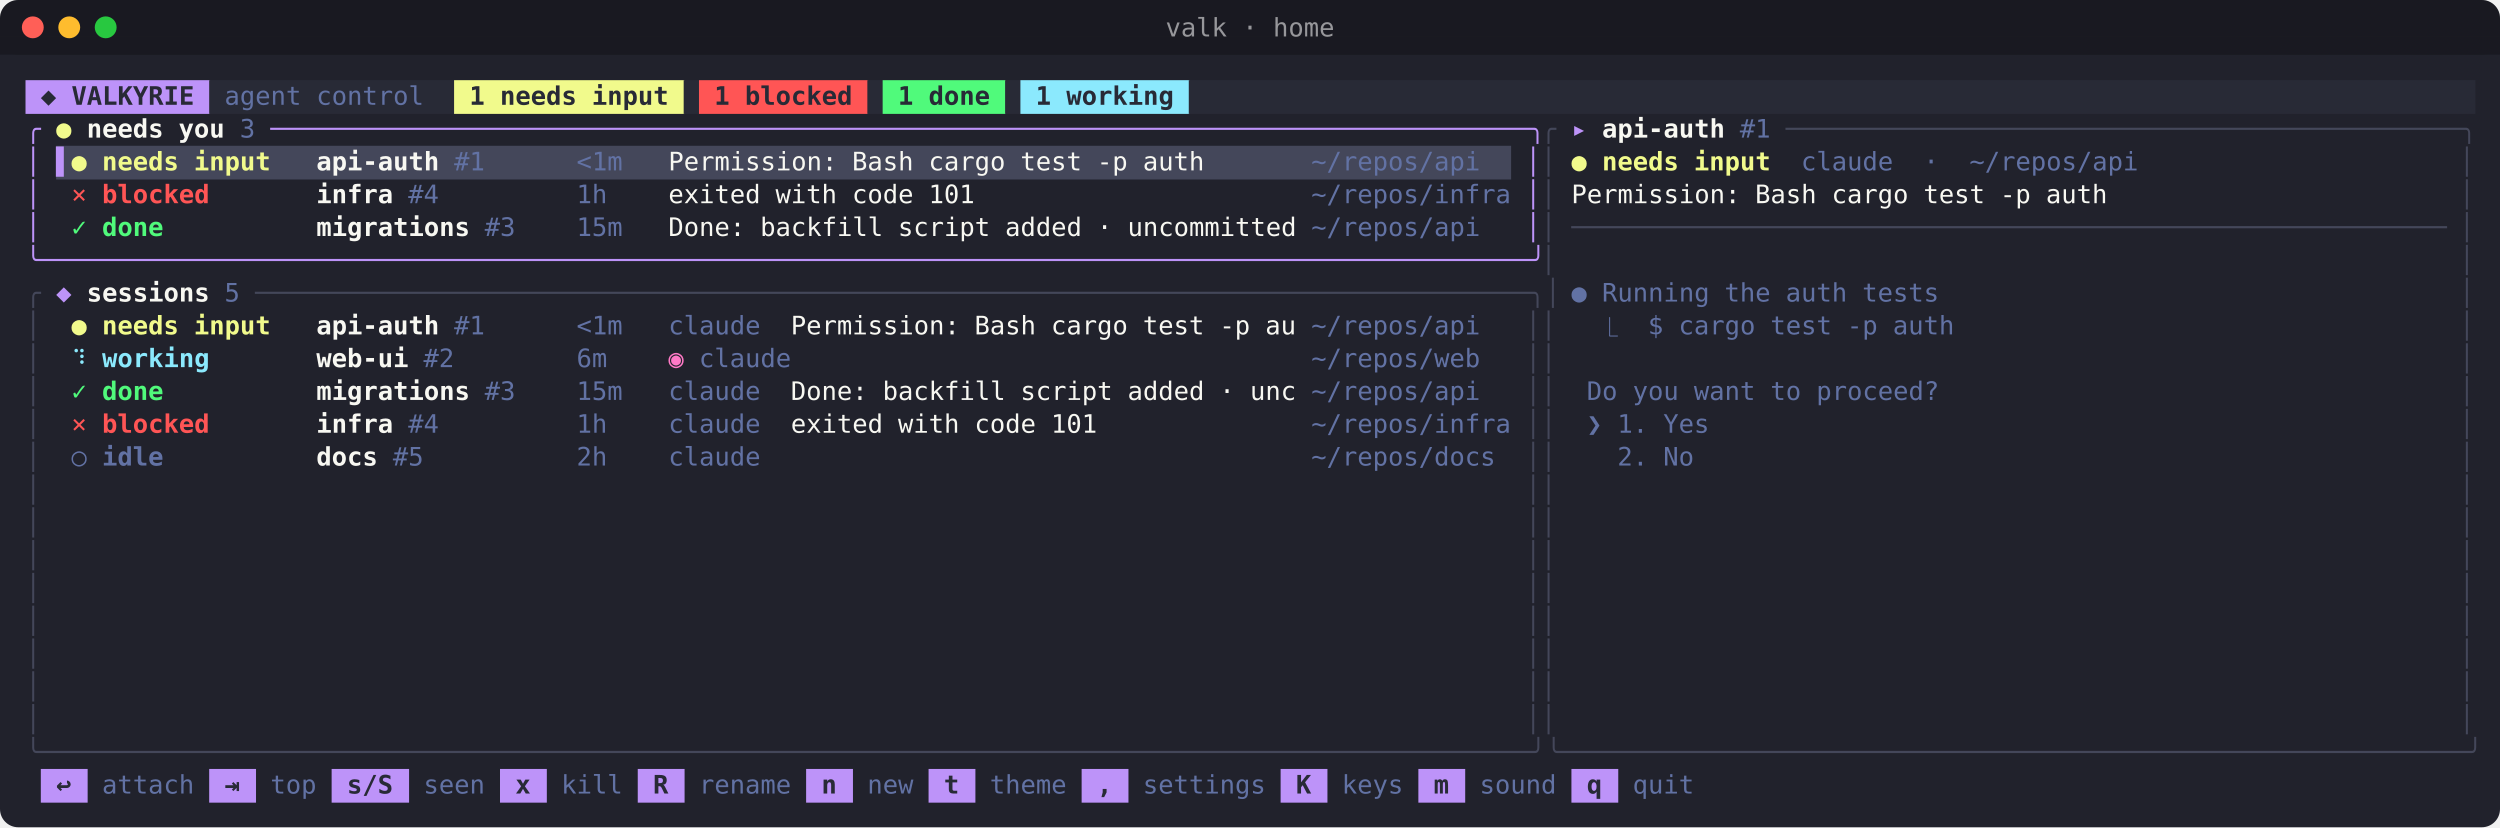
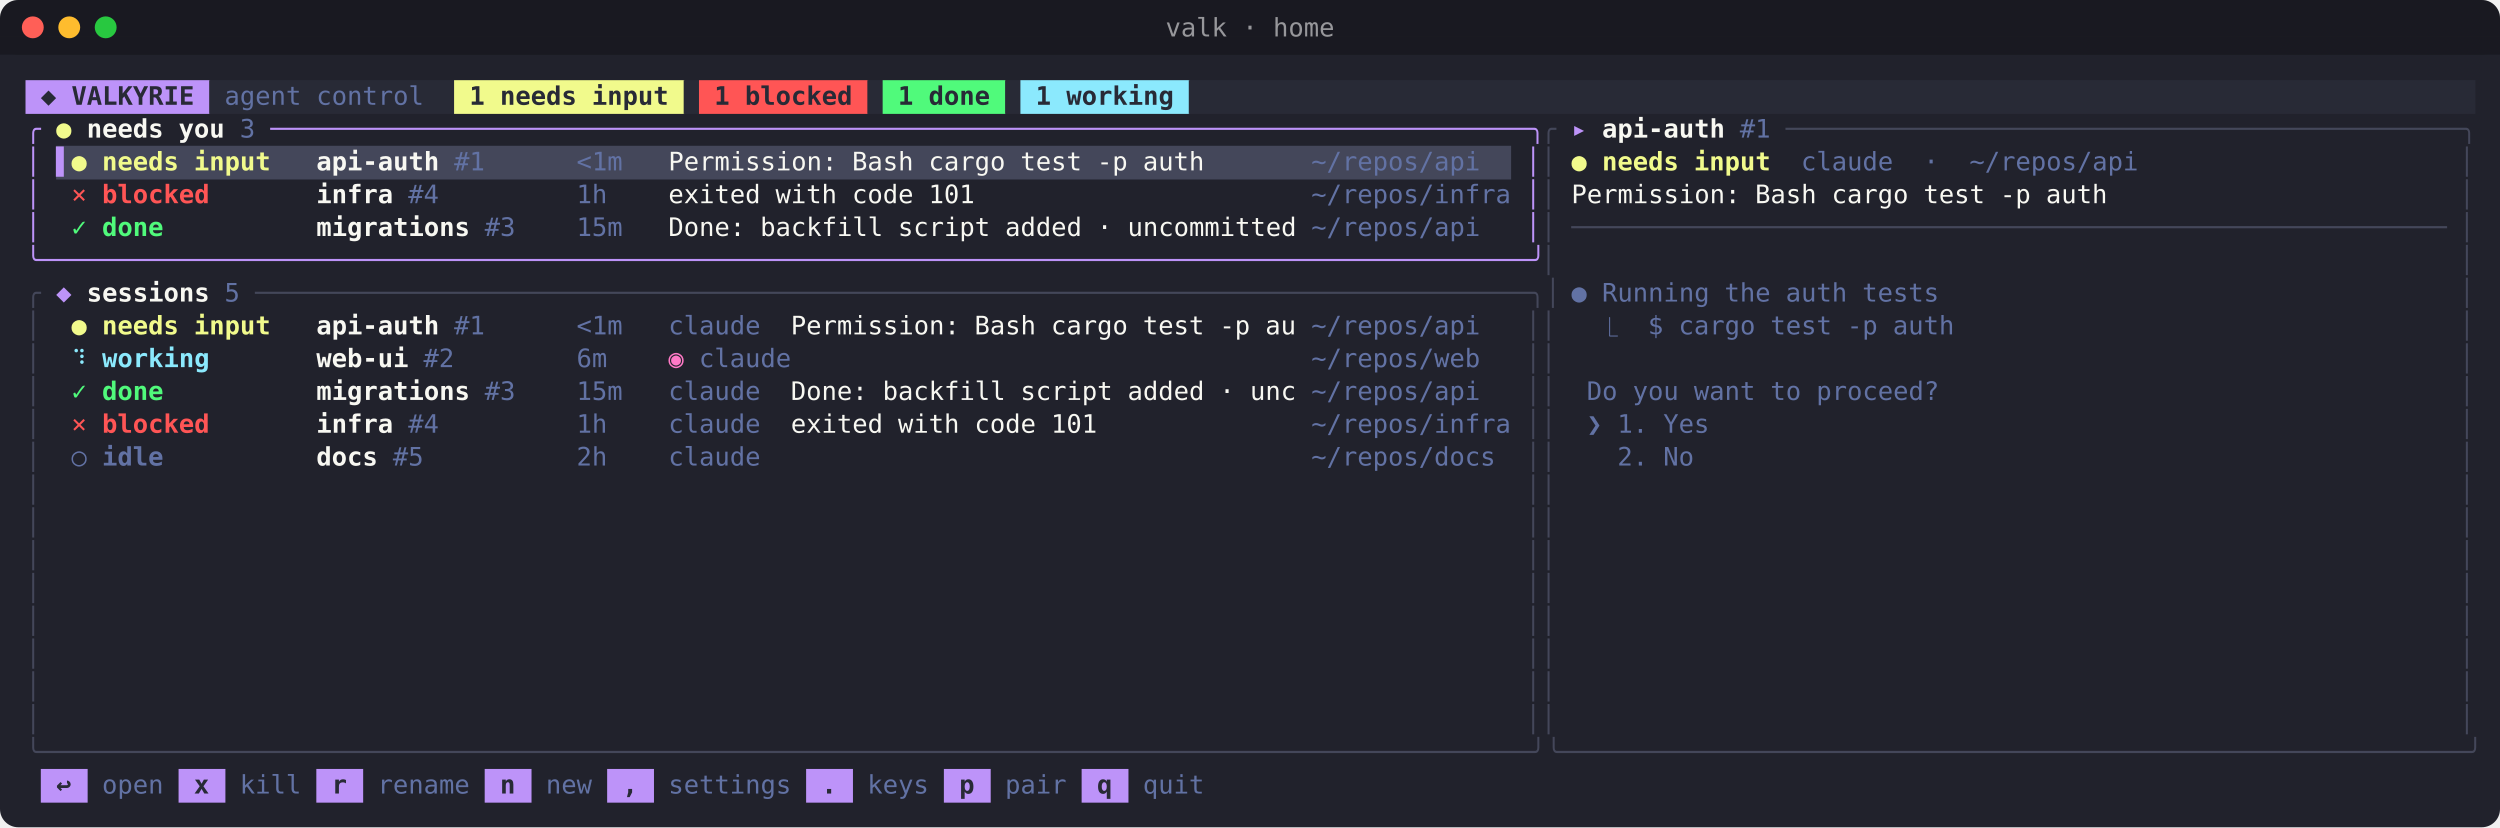
<svg xmlns="http://www.w3.org/2000/svg" width="1372" height="454" viewBox="0 0 1372.0 454.0">
  <style>text{font-family:'JetBrains Mono','Cascadia Code','SF Mono',Menlo,Consolas,'DejaVu Sans Mono',monospace;font-size:14px;white-space:pre}</style>
  <rect width="1372.0" height="454.0" rx="10" fill="#21222c" />
  <rect width="1372.0" height="30" rx="10" fill="#000" fill-opacity="0.25" />
  <rect y="20" width="1372.0" height="10" fill="#21222c" />
  <rect y="20" width="1372.0" height="10" fill="#000" fill-opacity="0.25" />
  <circle cx="18" cy="15.0" r="6" fill="#ff5f57" />
  <circle cx="38" cy="15.0" r="6" fill="#febc2e" />
  <circle cx="58" cy="15.0" r="6" fill="#28c840" />
  <text x="686.0" y="20.0" text-anchor="middle" fill="#ffffff" fill-opacity="0.55">valk · home</text>
  <rect x="14.0" y="44.0" width="101.3" height="18.5" fill="#bd93f9" />
  <rect x="114.8" y="44.0" width="134.9" height="18.5" fill="#282a36" />
  <rect x="249.2" y="44.0" width="126.5" height="18.5" fill="#f1fa8c" />
  <rect x="375.2" y="44.0" width="8.9" height="18.5" fill="#282a36" />
  <rect x="383.6" y="44.0" width="92.9" height="18.5" fill="#ff5555" />
  <rect x="476.0" y="44.0" width="8.9" height="18.5" fill="#282a36" />
  <rect x="484.4" y="44.0" width="67.7" height="18.5" fill="#50fa7b" />
  <rect x="551.6" y="44.0" width="8.9" height="18.5" fill="#282a36" />
  <rect x="560.0" y="44.0" width="92.9" height="18.5" fill="#8be9fd" />
  <rect x="652.4" y="44.0" width="706.1" height="18.5" fill="#282a36" />
  <text x="22.4" y="57.5" fill="#282a36" font-weight="bold">◆</text>
  <text x="39.2 47.6 56.0 64.4 72.8 81.2 89.6 98.0" y="57.5" fill="#282a36" font-weight="bold">VALKYRIE</text>
  <text x="123.2 131.6 140.0 148.4 156.8" y="57.5" fill="#6272a4">agent</text>
  <text x="173.6 182.0 190.4 198.8 207.2 215.6 224.0" y="57.5" fill="#6272a4">control</text>
  <text x="257.6" y="57.5" fill="#282a36" font-weight="bold">1</text>
  <text x="274.4 282.8 291.2 299.6 308.0" y="57.5" fill="#282a36" font-weight="bold">needs</text>
  <text x="324.8 333.2 341.6 350.0 358.4" y="57.5" fill="#282a36" font-weight="bold">input</text>
  <text x="392.0" y="57.5" fill="#282a36" font-weight="bold">1</text>
  <text x="408.8 417.2 425.6 434.0 442.4 450.8 459.2" y="57.5" fill="#282a36" font-weight="bold">blocked</text>
  <text x="492.8" y="57.5" fill="#282a36" font-weight="bold">1</text>
  <text x="509.6 518.0 526.4 534.8" y="57.5" fill="#282a36" font-weight="bold">done</text>
  <text x="568.4" y="57.5" fill="#282a36" font-weight="bold">1</text>
  <text x="585.2 593.6 602.0 610.4 618.8 627.2 635.6" y="57.5" fill="#282a36" font-weight="bold">working</text>
  <text x="14.0" y="75.5" fill="#bd93f9">╭</text>
  <text x="30.8" y="75.5" fill="#f1fa8c" font-weight="bold">●</text>
  <text x="47.6 56.0 64.4 72.8 81.2" y="75.5" fill="#f8f8f2" font-weight="bold">needs</text>
  <text x="98.0 106.4 114.8" y="75.5" fill="#f8f8f2" font-weight="bold">you</text>
  <text x="131.6" y="75.5" fill="#6272a4">3</text>
  <text x="148.4 156.8 165.2 173.6 182.0 190.4 198.8 207.2 215.6 224.0 232.4 240.8 249.2 257.6 266.0 274.4 282.8 291.2 299.6 308.0 316.4 324.8 333.2 341.6 350.0 358.4 366.8 375.2 383.6 392.0 400.4 408.8 417.2 425.6 434.0 442.4 450.8 459.2 467.6 476.0 484.4 492.8 501.2 509.6 518.0 526.4 534.8 543.2 551.6 560.0 568.4 576.8 585.2 593.6 602.0 610.4 618.8 627.2 635.6 644.0 652.4 660.8 669.2 677.6 686.0 694.4 702.8 711.2 719.6 728.0 736.4 744.8 753.2 761.6 770.0 778.4 786.8 795.2 803.6 812.0 820.4 828.8 837.2" y="75.5" fill="#bd93f9">──────────────────────────────────────────────────────────────────────────────────╮</text>
  <text x="845.6" y="75.5" fill="#44475a">╭</text>
  <text x="862.4" y="75.5" fill="#bd93f9" font-weight="bold">▸</text>
  <text x="879.2 887.6 896.0 904.4 912.8 921.2 929.6 938.0" y="75.5" fill="#f8f8f2" font-weight="bold">api-auth</text>
  <text x="954.8 963.2" y="75.5" fill="#6272a4">#1</text>
  <text x="980.0 988.4 996.8 1005.2 1013.6 1022.0 1030.4 1038.8 1047.2 1055.6 1064.0 1072.4 1080.8 1089.2 1097.6 1106.0 1114.4 1122.8 1131.2 1139.6 1148.0 1156.4 1164.8 1173.2 1181.6 1190.0 1198.4 1206.8 1215.2 1223.6 1232.0 1240.4 1248.8 1257.2 1265.6 1274.0 1282.4 1290.8 1299.2 1307.6 1316.0 1324.4 1332.8 1341.2 1349.6" y="75.5" fill="#44475a">────────────────────────────────────────────╮</text>
  <rect x="30.8" y="80.0" width="798.5" height="18.5" fill="#44475a" />
  <text x="14.0" y="93.5" fill="#bd93f9">│</text>
  <text x="30.8" y="93.5" fill="#bd93f9">▌</text>
  <text x="39.2" y="93.5" fill="#f1fa8c">●</text>
  <text x="56.0 64.4 72.8 81.2 89.6" y="93.5" fill="#f1fa8c" font-weight="bold">needs</text>
  <text x="106.4 114.8 123.2 131.6 140.0" y="93.5" fill="#f1fa8c" font-weight="bold">input</text>
  <text x="173.6 182.0 190.4 198.8 207.2 215.6 224.0 232.4" y="93.5" fill="#f8f8f2" font-weight="bold">api-auth</text>
  <text x="249.2 257.6" y="93.5" fill="#6272a4">#1</text>
  <text x="316.4 324.8 333.2" y="93.5" fill="#6272a4">&lt;1m</text>
  <text x="366.8 375.2 383.6 392.0 400.4 408.8 417.2 425.6 434.0 442.4 450.8" y="93.5" fill="#f8f8f2">Permission:</text>
  <text x="467.6 476.0 484.4 492.8" y="93.5" fill="#f8f8f2">Bash</text>
  <text x="509.6 518.0 526.4 534.8 543.2" y="93.5" fill="#f8f8f2">cargo</text>
  <text x="560.0 568.4 576.8 585.2" y="93.5" fill="#f8f8f2">test</text>
  <text x="602.0 610.4" y="93.5" fill="#f8f8f2">-p</text>
  <text x="627.2 635.6 644.0 652.4" y="93.5" fill="#f8f8f2">auth</text>
  <text x="719.6 728.0 736.4 744.8 753.2 761.6 770.0 778.4 786.8 795.2 803.6" y="93.5" fill="#6272a4">~/repos/api</text>
  <text x="837.2" y="93.5" fill="#bd93f9">│</text>
  <text x="845.6" y="93.5" fill="#44475a">│</text>
  <text x="862.4" y="93.5" fill="#f1fa8c" font-weight="bold">●</text>
  <text x="879.2 887.6 896.0 904.4 912.8" y="93.5" fill="#f1fa8c" font-weight="bold">needs</text>
  <text x="929.6 938.0 946.4 954.8 963.2" y="93.5" fill="#f1fa8c" font-weight="bold">input</text>
  <text x="988.4 996.8 1005.2 1013.6 1022.0 1030.4" y="93.5" fill="#6272a4">claude</text>
  <text x="1055.6" y="93.5" fill="#6272a4">·</text>
  <text x="1080.8 1089.2 1097.6 1106.0 1114.4 1122.8 1131.2 1139.6 1148.0 1156.4 1164.8" y="93.5" fill="#6272a4">~/repos/api</text>
  <text x="1349.6" y="93.5" fill="#44475a">│</text>
  <text x="14.0" y="111.5" fill="#bd93f9">│</text>
  <text x="39.2" y="111.5" fill="#ff5555">×</text>
  <text x="56.0 64.4 72.8 81.2 89.6 98.0 106.4" y="111.5" fill="#ff5555" font-weight="bold">blocked</text>
  <text x="173.6 182.0 190.4 198.8 207.2" y="111.5" fill="#f8f8f2" font-weight="bold">infra</text>
  <text x="224.0 232.4" y="111.5" fill="#6272a4">#4</text>
  <text x="316.4 324.8" y="111.5" fill="#6272a4">1h</text>
  <text x="366.8 375.2 383.6 392.0 400.4 408.8" y="111.5" fill="#f8f8f2">exited</text>
  <text x="425.6 434.0 442.4 450.8" y="111.5" fill="#f8f8f2">with</text>
  <text x="467.6 476.0 484.4 492.8" y="111.5" fill="#f8f8f2">code</text>
  <text x="509.6 518.0 526.4" y="111.5" fill="#f8f8f2">101</text>
  <text x="719.6 728.0 736.4 744.8 753.2 761.6 770.0 778.4 786.8 795.2 803.6 812.0 820.4" y="111.5" fill="#6272a4">~/repos/infra</text>
  <text x="837.2" y="111.5" fill="#bd93f9">│</text>
  <text x="845.6" y="111.5" fill="#44475a">│</text>
  <text x="862.4 870.8 879.2 887.6 896.0 904.4 912.8 921.2 929.6 938.0 946.4" y="111.5" fill="#f8f8f2">Permission:</text>
  <text x="963.2 971.6 980.0 988.4" y="111.5" fill="#f8f8f2">Bash</text>
  <text x="1005.2 1013.6 1022.0 1030.4 1038.8" y="111.5" fill="#f8f8f2">cargo</text>
  <text x="1055.6 1064.0 1072.4 1080.8" y="111.5" fill="#f8f8f2">test</text>
  <text x="1097.6 1106.0" y="111.5" fill="#f8f8f2">-p</text>
  <text x="1122.8 1131.2 1139.6 1148.0" y="111.5" fill="#f8f8f2">auth</text>
  <text x="1349.6" y="111.5" fill="#44475a">│</text>
  <text x="14.0" y="129.5" fill="#bd93f9">│</text>
  <text x="39.2" y="129.5" fill="#50fa7b">✓</text>
  <text x="56.0 64.4 72.8 81.2" y="129.5" fill="#50fa7b" font-weight="bold">done</text>
  <text x="173.6 182.0 190.4 198.8 207.2 215.6 224.0 232.4 240.8 249.2" y="129.5" fill="#f8f8f2" font-weight="bold">migrations</text>
  <text x="266.0 274.4" y="129.5" fill="#6272a4">#3</text>
  <text x="316.4 324.8 333.2" y="129.5" fill="#6272a4">15m</text>
  <text x="366.8 375.2 383.6 392.0 400.4" y="129.5" fill="#f8f8f2">Done:</text>
  <text x="417.2 425.6 434.0 442.4 450.8 459.2 467.6 476.0" y="129.5" fill="#f8f8f2">backfill</text>
  <text x="492.8 501.2 509.6 518.0 526.4 534.8" y="129.5" fill="#f8f8f2">script</text>
  <text x="551.6 560.0 568.4 576.8 585.2" y="129.5" fill="#f8f8f2">added</text>
  <text x="602.0" y="129.5" fill="#f8f8f2">·</text>
  <text x="618.8 627.2 635.6 644.0 652.4 660.8 669.2 677.6 686.0 694.4 702.8" y="129.5" fill="#f8f8f2">uncommitted</text>
  <text x="719.6 728.0 736.4 744.8 753.2 761.6 770.0 778.4 786.8 795.2 803.6" y="129.5" fill="#6272a4">~/repos/api</text>
  <text x="837.2" y="129.5" fill="#bd93f9">│</text>
  <text x="845.6" y="129.5" fill="#44475a">│</text>
  <text x="862.4 870.8 879.2 887.6 896.0 904.4 912.8 921.2 929.6 938.0 946.4 954.8 963.2 971.6 980.0 988.4 996.8 1005.2 1013.6 1022.0 1030.4 1038.8 1047.2 1055.6 1064.0 1072.4 1080.8 1089.2 1097.6 1106.0 1114.4 1122.8 1131.2 1139.6 1148.0 1156.4 1164.8 1173.2 1181.6 1190.0 1198.4 1206.8 1215.2 1223.6 1232.0 1240.4 1248.8 1257.2 1265.6 1274.0 1282.4 1290.8 1299.2 1307.6 1316.0 1324.4 1332.8" y="129.5" fill="#44475a">─────────────────────────────────────────────────────────</text>
  <text x="1349.6" y="129.5" fill="#44475a">│</text>
  <text x="14.0 22.4 30.8 39.2 47.6 56.0 64.4 72.8 81.2 89.6 98.0 106.4 114.8 123.2 131.6 140.0 148.4 156.8 165.2 173.6 182.0 190.4 198.8 207.2 215.6 224.0 232.4 240.8 249.2 257.6 266.0 274.4 282.8 291.2 299.6 308.0 316.4 324.8 333.2 341.6 350.0 358.4 366.8 375.2 383.6 392.0 400.4 408.8 417.2 425.6 434.0 442.4 450.8 459.2 467.6 476.0 484.4 492.8 501.2 509.6 518.0 526.4 534.8 543.2 551.6 560.0 568.4 576.8 585.2 593.6 602.0 610.4 618.8 627.2 635.6 644.0 652.4 660.8 669.2 677.6 686.0 694.4 702.8 711.2 719.6 728.0 736.4 744.8 753.2 761.6 770.0 778.4 786.8 795.2 803.6 812.0 820.4 828.8 837.2" y="147.5" fill="#bd93f9">╰─────────────────────────────────────────────────────────────────────────────────────────────────╯</text>
  <text x="845.6" y="147.5" fill="#44475a">│</text>
  <text x="1349.6" y="147.5" fill="#44475a">│</text>
  <text x="14.0" y="165.5" fill="#44475a">╭</text>
  <text x="30.8" y="165.5" fill="#bd93f9" font-weight="bold">◆</text>
  <text x="47.6 56.0 64.4 72.8 81.2 89.6 98.0 106.4" y="165.5" fill="#f8f8f2" font-weight="bold">sessions</text>
  <text x="123.2" y="165.5" fill="#6272a4">5</text>
  <text x="140.0 148.4 156.8 165.2 173.6 182.0 190.4 198.8 207.2 215.6 224.0 232.4 240.8 249.2 257.6 266.0 274.4 282.8 291.2 299.6 308.0 316.4 324.8 333.2 341.6 350.0 358.4 366.8 375.2 383.6 392.0 400.4 408.8 417.2 425.6 434.0 442.4 450.8 459.2 467.6 476.0 484.4 492.8 501.2 509.6 518.0 526.4 534.8 543.2 551.6 560.0 568.4 576.8 585.2 593.6 602.0 610.4 618.8 627.2 635.6 644.0 652.4 660.8 669.2 677.6 686.0 694.4 702.8 711.2 719.6 728.0 736.4 744.8 753.2 761.6 770.0 778.4 786.8 795.2 803.6 812.0 820.4 828.8 837.2 845.6" y="165.5" fill="#44475a">───────────────────────────────────────────────────────────────────────────────────╮│</text>
  <text x="862.4" y="165.5" fill="#6272a4">●</text>
  <text x="879.2 887.6 896.0 904.4 912.8 921.2 929.6" y="165.5" fill="#6272a4">Running</text>
  <text x="946.4 954.8 963.2" y="165.5" fill="#6272a4">the</text>
  <text x="980.0 988.4 996.8 1005.2" y="165.5" fill="#6272a4">auth</text>
  <text x="1022.0 1030.4 1038.8 1047.2 1055.6" y="165.5" fill="#6272a4">tests</text>
  <text x="1349.6" y="165.5" fill="#44475a">│</text>
  <text x="14.0" y="183.5" fill="#44475a">│</text>
  <text x="39.2" y="183.5" fill="#f1fa8c">●</text>
  <text x="56.0 64.4 72.8 81.2 89.6" y="183.5" fill="#f1fa8c" font-weight="bold">needs</text>
  <text x="106.4 114.8 123.2 131.6 140.0" y="183.5" fill="#f1fa8c" font-weight="bold">input</text>
  <text x="173.6 182.0 190.4 198.8 207.2 215.6 224.0 232.4" y="183.5" fill="#f8f8f2" font-weight="bold">api-auth</text>
  <text x="249.2 257.6" y="183.5" fill="#6272a4">#1</text>
  <text x="316.4 324.8 333.2" y="183.5" fill="#6272a4">&lt;1m</text>
  <text x="366.8 375.2 383.6 392.0 400.4 408.8" y="183.5" fill="#6272a4">claude</text>
  <text x="434.0 442.4 450.8 459.2 467.6 476.0 484.4 492.8 501.2 509.6 518.0" y="183.5" fill="#f8f8f2">Permission:</text>
  <text x="534.8 543.2 551.6 560.0" y="183.5" fill="#f8f8f2">Bash</text>
  <text x="576.8 585.2 593.6 602.0 610.4" y="183.5" fill="#f8f8f2">cargo</text>
  <text x="627.2 635.6 644.0 652.4" y="183.5" fill="#f8f8f2">test</text>
  <text x="669.2 677.6" y="183.5" fill="#f8f8f2">-p</text>
  <text x="694.4 702.8" y="183.5" fill="#f8f8f2">au</text>
  <text x="719.6 728.0 736.4 744.8 753.2 761.6 770.0 778.4 786.8 795.2 803.6" y="183.5" fill="#6272a4">~/repos/api</text>
  <text x="837.2 845.6" y="183.5" fill="#44475a">││</text>
  <text x="879.2" y="183.5" fill="#6272a4">⎿</text>
  <text x="904.4" y="183.5" fill="#6272a4">$</text>
  <text x="921.2 929.6 938.0 946.4 954.8" y="183.5" fill="#6272a4">cargo</text>
  <text x="971.6 980.0 988.4 996.8" y="183.5" fill="#6272a4">test</text>
  <text x="1013.6 1022.0" y="183.5" fill="#6272a4">-p</text>
  <text x="1038.8 1047.2 1055.6 1064.0" y="183.5" fill="#6272a4">auth</text>
  <text x="1349.6" y="183.5" fill="#44475a">│</text>
  <text x="14.0" y="201.5" fill="#44475a">│</text>
  <text x="39.2" y="201.5" fill="#8be9fd">⠹</text>
  <text x="56.0 64.4 72.8 81.2 89.6 98.0 106.4" y="201.5" fill="#8be9fd" font-weight="bold">working</text>
  <text x="173.6 182.0 190.4 198.8 207.2 215.6" y="201.5" fill="#f8f8f2" font-weight="bold">web-ui</text>
  <text x="232.4 240.8" y="201.5" fill="#6272a4">#2</text>
  <text x="316.4 324.8" y="201.5" fill="#6272a4">6m</text>
  <text x="366.8" y="201.5" fill="#ff79c6">◉</text>
  <text x="383.6 392.0 400.4 408.8 417.2 425.6" y="201.5" fill="#6272a4">claude</text>
  <text x="719.6 728.0 736.4 744.8 753.2 761.6 770.0 778.4 786.8 795.2 803.6" y="201.5" fill="#6272a4">~/repos/web</text>
  <text x="837.2 845.6" y="201.5" fill="#44475a">││</text>
  <text x="1349.6" y="201.5" fill="#44475a">│</text>
  <text x="14.0" y="219.5" fill="#44475a">│</text>
  <text x="39.2" y="219.5" fill="#50fa7b">✓</text>
  <text x="56.0 64.4 72.8 81.2" y="219.5" fill="#50fa7b" font-weight="bold">done</text>
  <text x="173.6 182.0 190.4 198.8 207.2 215.6 224.0 232.4 240.8 249.2" y="219.5" fill="#f8f8f2" font-weight="bold">migrations</text>
  <text x="266.0 274.4" y="219.5" fill="#6272a4">#3</text>
  <text x="316.4 324.8 333.2" y="219.5" fill="#6272a4">15m</text>
  <text x="366.8 375.2 383.6 392.0 400.4 408.8" y="219.5" fill="#6272a4">claude</text>
  <text x="434.0 442.4 450.8 459.2 467.6" y="219.5" fill="#f8f8f2">Done:</text>
  <text x="484.4 492.8 501.2 509.6 518.0 526.4 534.8 543.2" y="219.5" fill="#f8f8f2">backfill</text>
  <text x="560.0 568.4 576.8 585.2 593.6 602.0" y="219.5" fill="#f8f8f2">script</text>
  <text x="618.8 627.2 635.6 644.0 652.4" y="219.5" fill="#f8f8f2">added</text>
  <text x="669.2" y="219.5" fill="#f8f8f2">·</text>
  <text x="686.0 694.4 702.8" y="219.5" fill="#f8f8f2">unc</text>
  <text x="719.6 728.0 736.4 744.8 753.2 761.6 770.0 778.4 786.8 795.2 803.6" y="219.5" fill="#6272a4">~/repos/api</text>
  <text x="837.2 845.6" y="219.5" fill="#44475a">││</text>
  <text x="870.8 879.2" y="219.5" fill="#6272a4">Do</text>
  <text x="896.0 904.4 912.8" y="219.5" fill="#6272a4">you</text>
  <text x="929.6 938.0 946.4 954.8" y="219.5" fill="#6272a4">want</text>
  <text x="971.6 980.0" y="219.5" fill="#6272a4">to</text>
  <text x="996.8 1005.2 1013.6 1022.0 1030.4 1038.8 1047.2 1055.6" y="219.5" fill="#6272a4">proceed?</text>
  <text x="1349.6" y="219.5" fill="#44475a">│</text>
  <text x="14.0" y="237.5" fill="#44475a">│</text>
  <text x="39.2" y="237.5" fill="#ff5555">×</text>
  <text x="56.0 64.4 72.8 81.2 89.6 98.0 106.4" y="237.5" fill="#ff5555" font-weight="bold">blocked</text>
  <text x="173.6 182.0 190.4 198.8 207.2" y="237.5" fill="#f8f8f2" font-weight="bold">infra</text>
  <text x="224.0 232.4" y="237.5" fill="#6272a4">#4</text>
  <text x="316.4 324.8" y="237.5" fill="#6272a4">1h</text>
  <text x="366.8 375.2 383.6 392.0 400.4 408.8" y="237.5" fill="#6272a4">claude</text>
  <text x="434.0 442.4 450.8 459.2 467.6 476.0" y="237.5" fill="#f8f8f2">exited</text>
  <text x="492.8 501.2 509.6 518.0" y="237.5" fill="#f8f8f2">with</text>
  <text x="534.8 543.2 551.6 560.0" y="237.5" fill="#f8f8f2">code</text>
  <text x="576.8 585.2 593.6" y="237.5" fill="#f8f8f2">101</text>
  <text x="719.6 728.0 736.4 744.8 753.2 761.6 770.0 778.4 786.8 795.2 803.6 812.0 820.4" y="237.5" fill="#6272a4">~/repos/infra</text>
  <text x="837.2 845.6" y="237.5" fill="#44475a">││</text>
  <text x="870.8" y="237.5" fill="#6272a4">❯</text>
  <text x="887.6 896.0" y="237.5" fill="#6272a4">1.</text>
  <text x="912.8 921.2 929.6" y="237.5" fill="#6272a4">Yes</text>
  <text x="1349.6" y="237.5" fill="#44475a">│</text>
  <text x="14.0" y="255.5" fill="#44475a">│</text>
  <text x="39.2" y="255.5" fill="#6272a4">○</text>
  <text x="56.0 64.4 72.8 81.2" y="255.5" fill="#6272a4" font-weight="bold">idle</text>
  <text x="173.6 182.0 190.4 198.8" y="255.5" fill="#f8f8f2" font-weight="bold">docs</text>
  <text x="215.6 224.0" y="255.5" fill="#6272a4">#5</text>
  <text x="316.4 324.8" y="255.5" fill="#6272a4">2h</text>
  <text x="366.8 375.2 383.6 392.0 400.4 408.8" y="255.5" fill="#6272a4">claude</text>
  <text x="719.6 728.0 736.4 744.8 753.2 761.6 770.0 778.4 786.8 795.2 803.6 812.0" y="255.5" fill="#6272a4">~/repos/docs</text>
  <text x="837.2 845.6" y="255.5" fill="#44475a">││</text>
  <text x="887.6 896.0" y="255.5" fill="#6272a4">2.</text>
  <text x="912.8 921.2" y="255.5" fill="#6272a4">No</text>
  <text x="1349.6" y="255.5" fill="#44475a">│</text>
  <text x="14.0" y="273.5" fill="#44475a">│</text>
  <text x="837.2 845.6" y="273.5" fill="#44475a">││</text>
  <text x="1349.6" y="273.5" fill="#44475a">│</text>
  <text x="14.0" y="291.5" fill="#44475a">│</text>
  <text x="837.2 845.6" y="291.5" fill="#44475a">││</text>
  <text x="1349.6" y="291.5" fill="#44475a">│</text>
  <text x="14.0" y="309.5" fill="#44475a">│</text>
  <text x="837.2 845.6" y="309.5" fill="#44475a">││</text>
  <text x="1349.6" y="309.5" fill="#44475a">│</text>
  <text x="14.0" y="327.5" fill="#44475a">│</text>
  <text x="837.2 845.6" y="327.5" fill="#44475a">││</text>
  <text x="1349.6" y="327.5" fill="#44475a">│</text>
  <text x="14.0" y="345.5" fill="#44475a">│</text>
  <text x="837.2 845.6" y="345.5" fill="#44475a">││</text>
  <text x="1349.6" y="345.5" fill="#44475a">│</text>
  <text x="14.0" y="363.5" fill="#44475a">│</text>
  <text x="837.2 845.6" y="363.5" fill="#44475a">││</text>
  <text x="1349.6" y="363.5" fill="#44475a">│</text>
  <text x="14.0" y="381.5" fill="#44475a">│</text>
  <text x="837.2 845.6" y="381.5" fill="#44475a">││</text>
  <text x="1349.6" y="381.5" fill="#44475a">│</text>
  <text x="14.0" y="399.5" fill="#44475a">│</text>
  <text x="837.2 845.6" y="399.5" fill="#44475a">││</text>
  <text x="1349.6" y="399.5" fill="#44475a">│</text>
  <text x="14.0 22.4 30.8 39.2 47.6 56.0 64.4 72.8 81.2 89.6 98.0 106.4 114.8 123.2 131.6 140.0 148.4 156.8 165.2 173.6 182.0 190.4 198.8 207.2 215.6 224.0 232.4 240.8 249.2 257.6 266.0 274.4 282.8 291.2 299.6 308.0 316.4 324.8 333.2 341.6 350.0 358.4 366.8 375.2 383.6 392.0 400.4 408.8 417.2 425.6 434.0 442.4 450.8 459.2 467.6 476.0 484.4 492.8 501.2 509.6 518.0 526.4 534.8 543.2 551.6 560.0 568.4 576.8 585.2 593.6 602.0 610.4 618.8 627.2 635.6 644.0 652.4 660.8 669.2 677.6 686.0 694.4 702.8 711.2 719.6 728.0 736.4 744.8 753.2 761.6 770.0 778.4 786.8 795.2 803.6 812.0 820.4 828.8 837.2 845.6 854.0 862.4 870.8 879.2 887.6 896.0 904.4 912.8 921.2 929.6 938.0 946.4 954.8 963.2 971.6 980.0 988.4 996.8 1005.2 1013.6 1022.0 1030.4 1038.8 1047.2 1055.6 1064.0 1072.4 1080.8 1089.2 1097.6 1106.0 1114.4 1122.8 1131.2 1139.6 1148.0 1156.4 1164.8 1173.2 1181.6 1190.0 1198.4 1206.8 1215.2 1223.6 1232.0 1240.4 1248.8 1257.2 1265.6 1274.0 1282.4 1290.8 1299.2 1307.6 1316.0 1324.4 1332.8 1341.2 1349.6" y="417.5" fill="#44475a">╰─────────────────────────────────────────────────────────────────────────────────────────────────╯╰───────────────────────────────────────────────────────────╯</text>
  <rect x="22.4" y="422.0" width="25.7" height="18.5" fill="#bd93f9" />
-   <rect x="114.8" y="422.0" width="25.7" height="18.5" fill="#bd93f9" />
-   <rect x="182.0" y="422.0" width="42.5" height="18.5" fill="#bd93f9" />
-   <rect x="274.4" y="422.0" width="25.7" height="18.5" fill="#bd93f9" />
-   <rect x="350.0" y="422.0" width="25.7" height="18.5" fill="#bd93f9" />
+   <rect x="98.0" y="422.0" width="25.7" height="18.5" fill="#bd93f9" />
+   <rect x="173.6" y="422.0" width="25.7" height="18.5" fill="#bd93f9" />
+   <rect x="266.0" y="422.0" width="25.7" height="18.5" fill="#bd93f9" />
+   <rect x="333.2" y="422.0" width="25.7" height="18.5" fill="#bd93f9" />
  <rect x="442.4" y="422.0" width="25.7" height="18.5" fill="#bd93f9" />
-   <rect x="509.6" y="422.0" width="25.7" height="18.5" fill="#bd93f9" />
+   <rect x="518.0" y="422.0" width="25.7" height="18.5" fill="#bd93f9" />
  <rect x="593.6" y="422.0" width="25.7" height="18.5" fill="#bd93f9" />
-   <rect x="702.8" y="422.0" width="25.7" height="18.5" fill="#bd93f9" />
-   <rect x="778.4" y="422.0" width="25.7" height="18.5" fill="#bd93f9" />
-   <rect x="862.4" y="422.0" width="25.7" height="18.5" fill="#bd93f9" />
  <text x="30.8" y="435.5" fill="#282a36" font-weight="bold">↩</text>
-   <text x="56.0 64.4 72.8 81.2 89.6 98.0" y="435.5" fill="#6272a4">attach</text>
-   <text x="123.2" y="435.5" fill="#282a36" font-weight="bold">⇥</text>
-   <text x="148.4 156.8 165.2" y="435.5" fill="#6272a4">top</text>
-   <text x="190.4 198.8 207.2" y="435.5" fill="#282a36" font-weight="bold">s/S</text>
-   <text x="232.4 240.8 249.2 257.6" y="435.5" fill="#6272a4">seen</text>
-   <text x="282.8" y="435.5" fill="#282a36" font-weight="bold">x</text>
-   <text x="308.0 316.4 324.8 333.2" y="435.5" fill="#6272a4">kill</text>
-   <text x="358.4" y="435.5" fill="#282a36" font-weight="bold">R</text>
-   <text x="383.6 392.0 400.4 408.8 417.2 425.6" y="435.5" fill="#6272a4">rename</text>
-   <text x="450.8" y="435.5" fill="#282a36" font-weight="bold">n</text>
-   <text x="476.0 484.4 492.8" y="435.5" fill="#6272a4">new</text>
-   <text x="518.0" y="435.5" fill="#282a36" font-weight="bold">t</text>
-   <text x="543.2 551.6 560.0 568.4 576.8" y="435.5" fill="#6272a4">theme</text>
-   <text x="602.0" y="435.5" fill="#282a36" font-weight="bold">,</text>
-   <text x="627.2 635.6 644.0 652.4 660.8 669.2 677.6 686.0" y="435.5" fill="#6272a4">settings</text>
-   <text x="711.2" y="435.5" fill="#282a36" font-weight="bold">K</text>
-   <text x="736.4 744.8 753.2 761.6" y="435.5" fill="#6272a4">keys</text>
-   <text x="786.8" y="435.5" fill="#282a36" font-weight="bold">m</text>
-   <text x="812.0 820.4 828.8 837.2 845.6" y="435.5" fill="#6272a4">sound</text>
-   <text x="870.8" y="435.5" fill="#282a36" font-weight="bold">q</text>
-   <text x="896.0 904.4 912.8 921.2" y="435.5" fill="#6272a4">quit</text>
+   <text x="56.0 64.4 72.8 81.2" y="435.5" fill="#6272a4">open</text>
+   <text x="106.4" y="435.5" fill="#282a36" font-weight="bold">x</text>
+   <text x="131.6 140.0 148.4 156.8" y="435.5" fill="#6272a4">kill</text>
+   <text x="182.0" y="435.5" fill="#282a36" font-weight="bold">r</text>
+   <text x="207.2 215.6 224.0 232.4 240.8 249.2" y="435.5" fill="#6272a4">rename</text>
+   <text x="274.4" y="435.5" fill="#282a36" font-weight="bold">n</text>
+   <text x="299.6 308.0 316.4" y="435.5" fill="#6272a4">new</text>
+   <text x="341.6" y="435.5" fill="#282a36" font-weight="bold">,</text>
+   <text x="366.8 375.2 383.6 392.0 400.4 408.8 417.2 425.6" y="435.5" fill="#6272a4">settings</text>
+   <text x="450.8" y="435.5" fill="#282a36" font-weight="bold">.</text>
+   <text x="476.0 484.4 492.8 501.2" y="435.5" fill="#6272a4">keys</text>
+   <text x="526.4" y="435.5" fill="#282a36" font-weight="bold">p</text>
+   <text x="551.6 560.0 568.4 576.8" y="435.5" fill="#6272a4">pair</text>
+   <text x="602.0" y="435.5" fill="#282a36" font-weight="bold">q</text>
+   <text x="627.2 635.6 644.0 652.4" y="435.5" fill="#6272a4">quit</text>
</svg>
